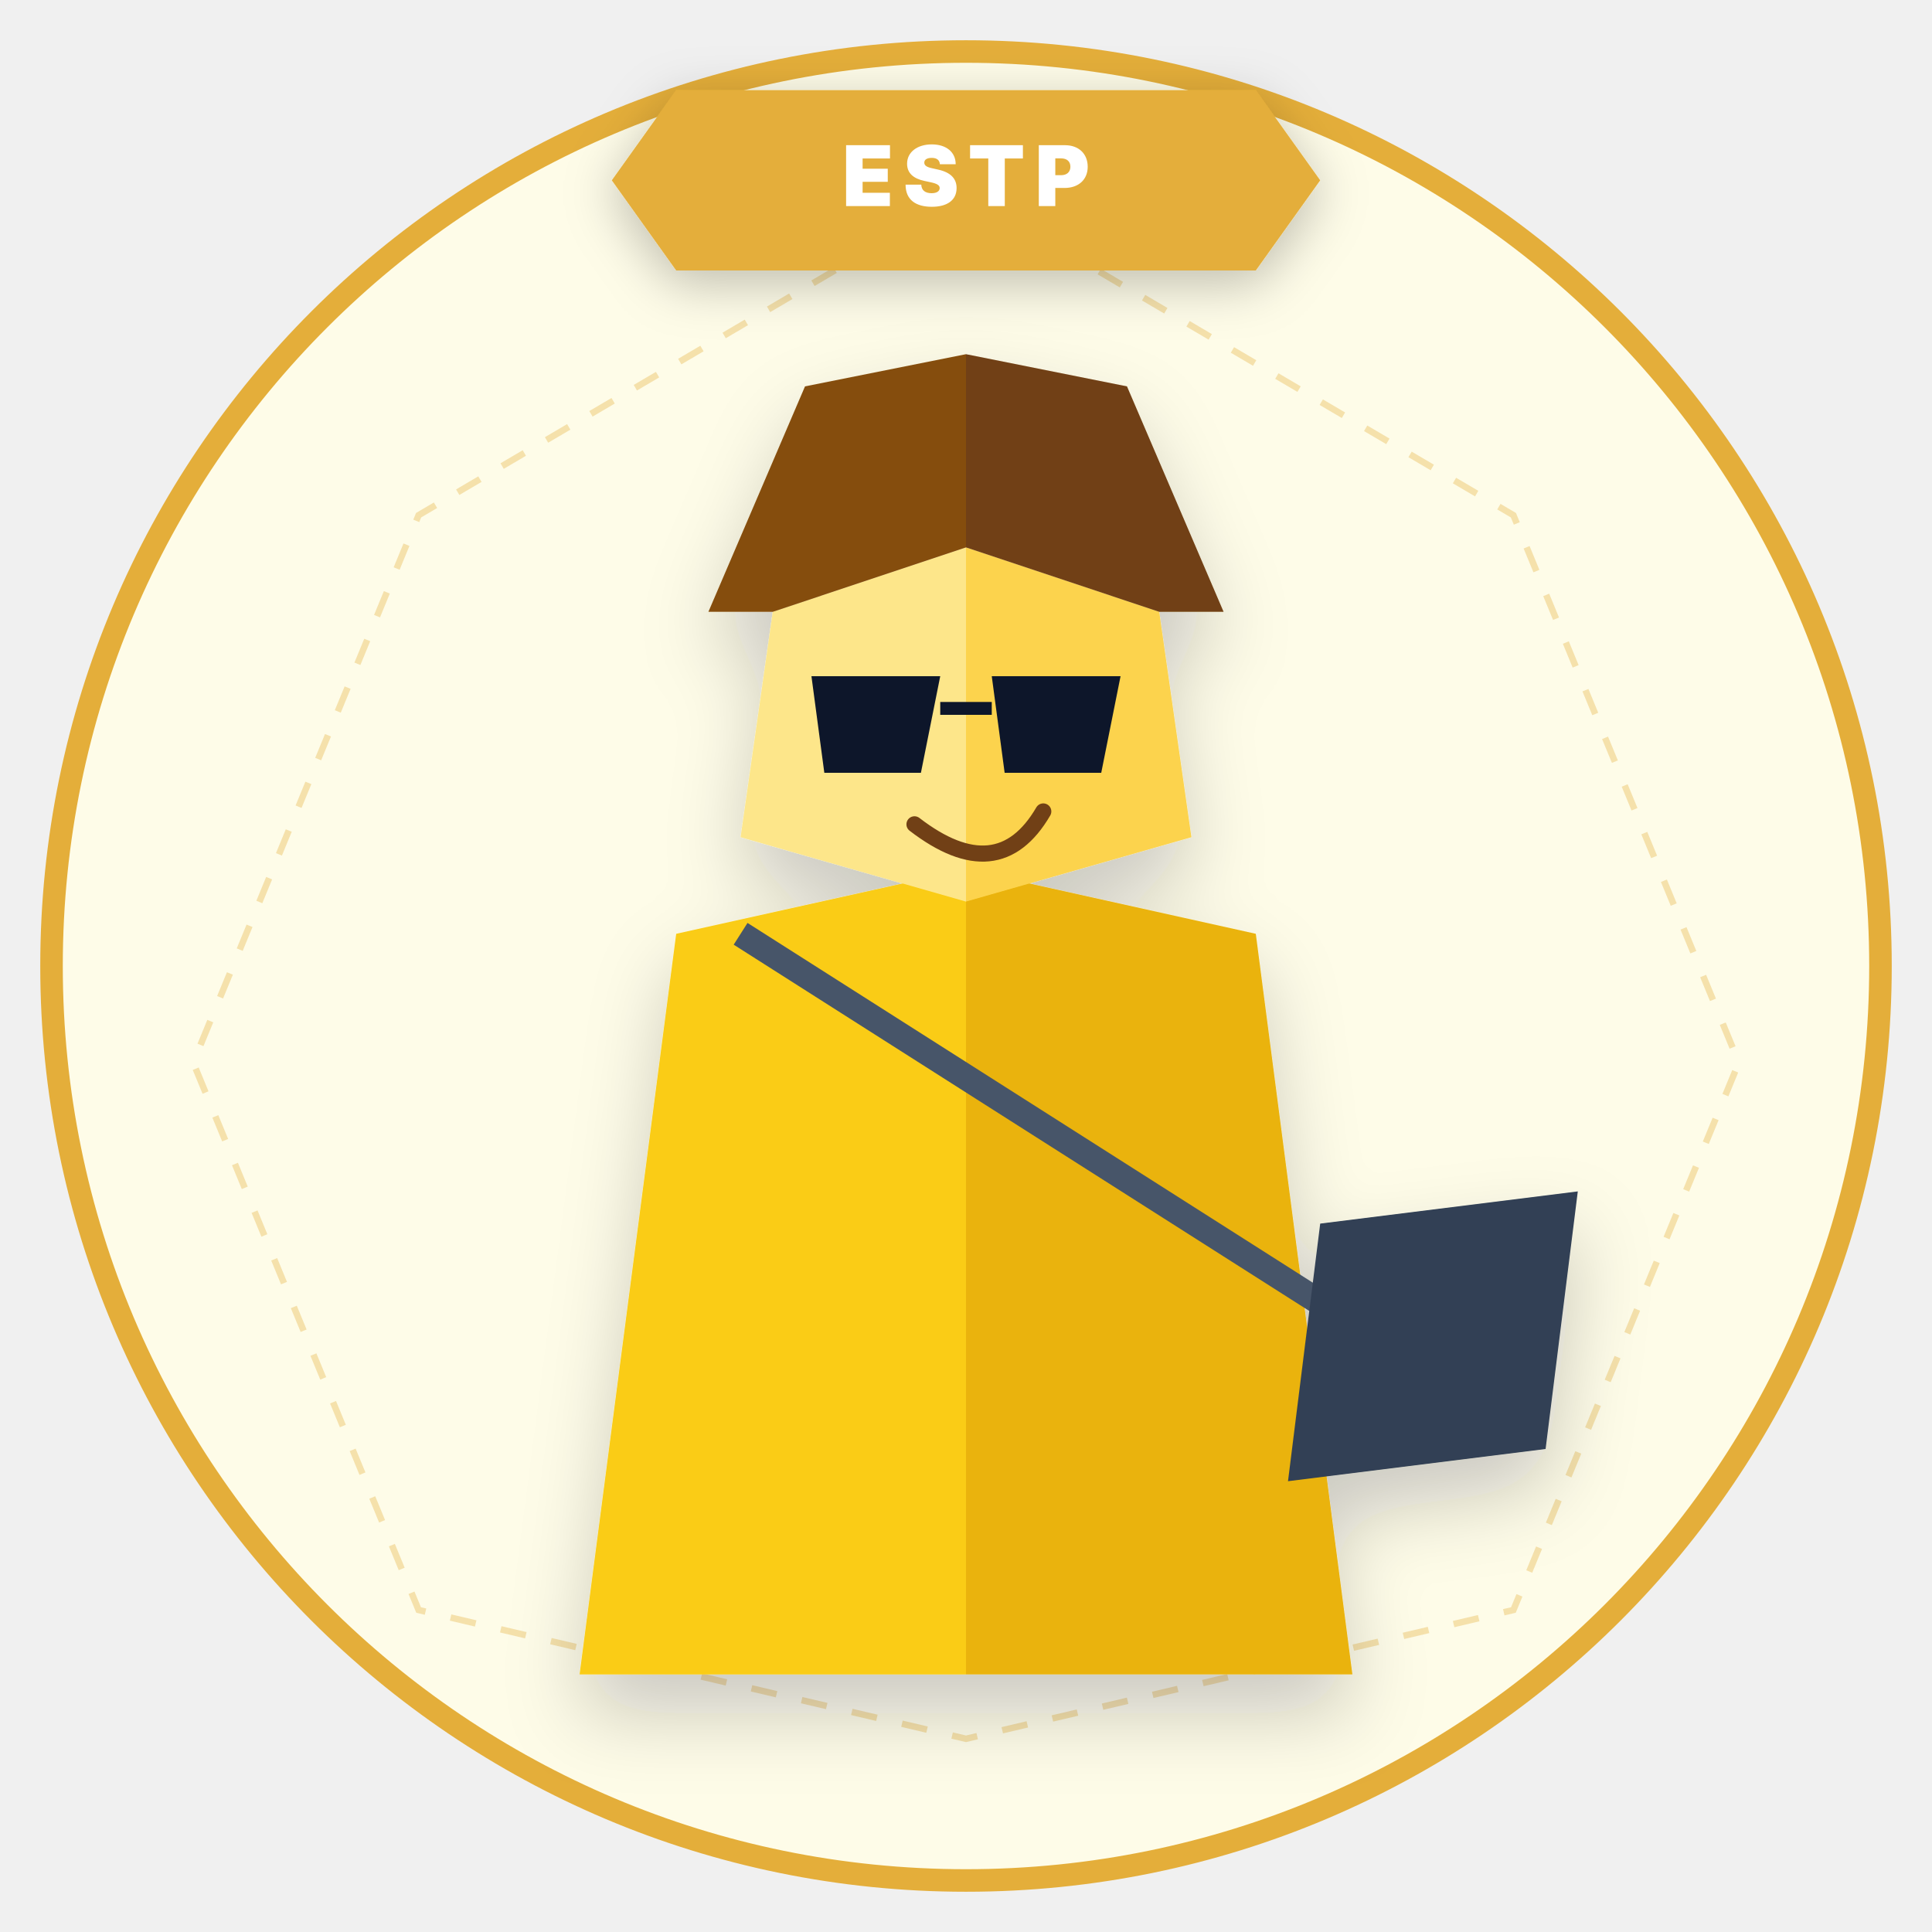
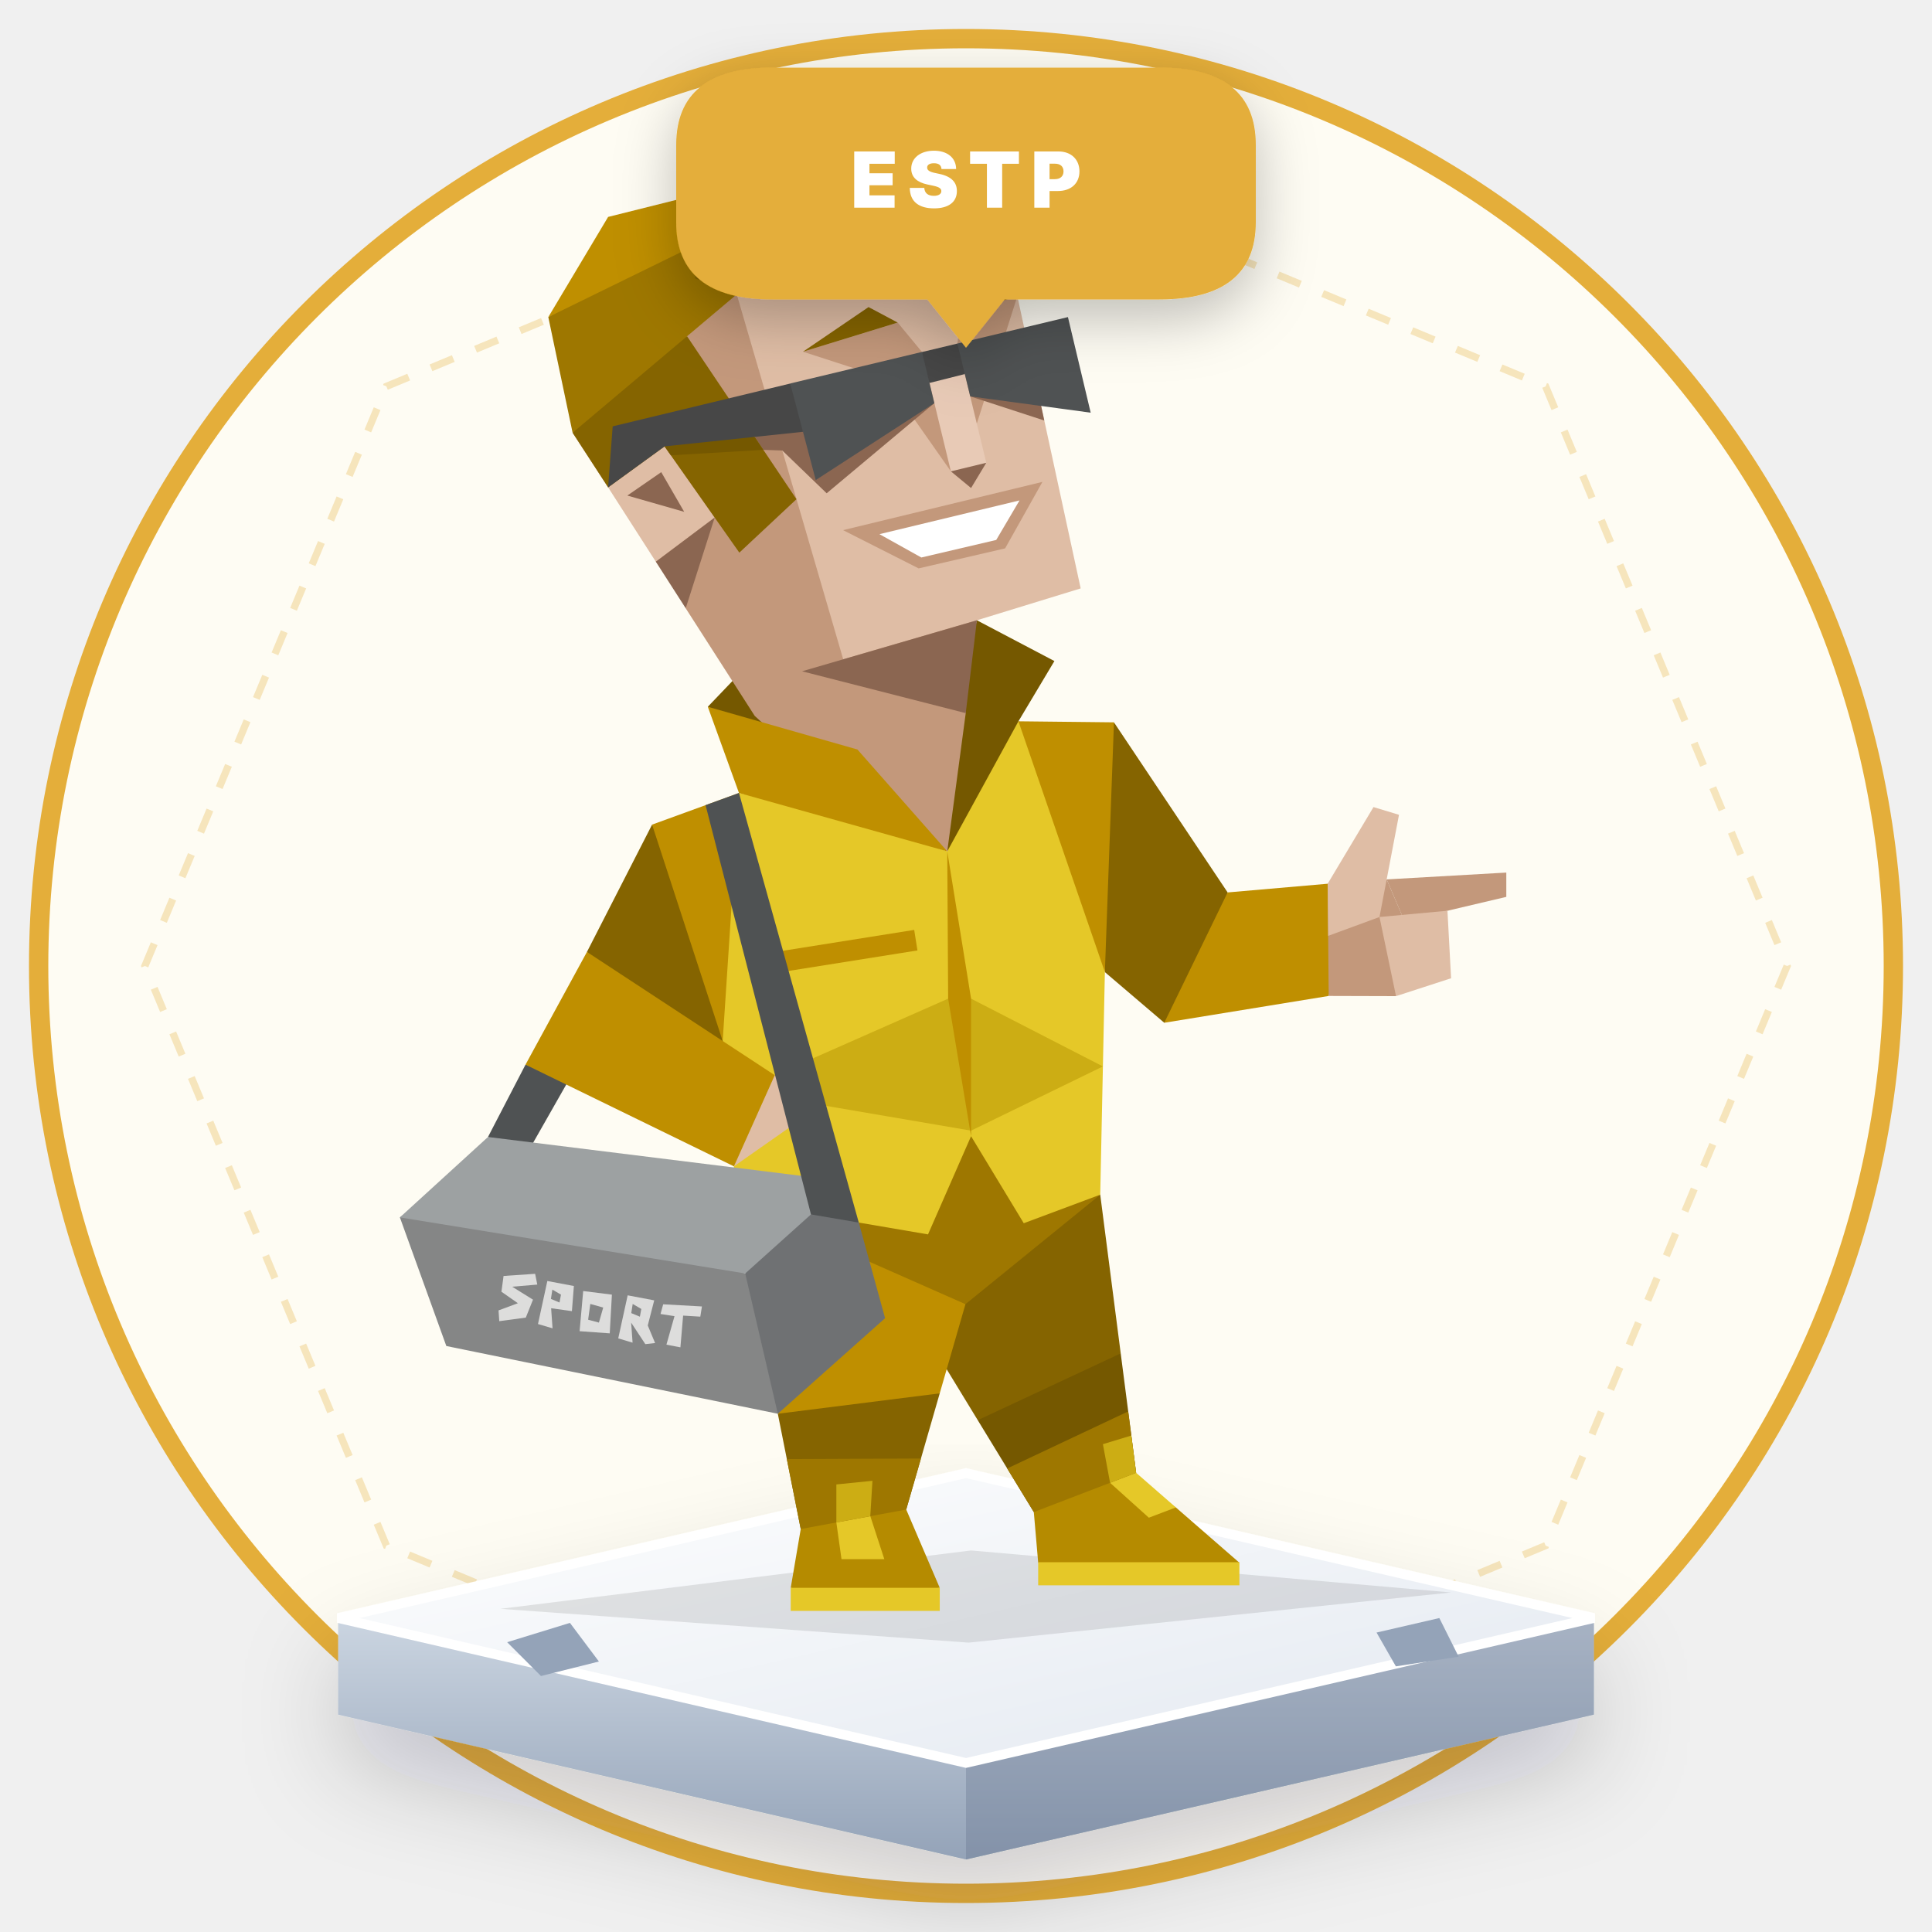
- <svg xmlns="http://www.w3.org/2000/svg" viewBox="0 0 300 300" width="100%" height="100%">
+ <svg xmlns="http://www.w3.org/2000/svg" viewBox="0 0 400 400" width="100%" height="100%">
  <defs>
-     <filter id="facetShadow_estp" x="-20%" y="-20%" width="140%" height="140%">
-       <feDropShadow dx="0" dy="6" stdDeviation="6" flood-color="#0f172a" flood-opacity="0.2" />
+     <style>
+       .cls-1,.cls-11,.cls-12,.cls-13,.cls-14,.cls-15,.cls-16,.cls-17,.cls-18,.cls-19,.cls-2,.cls-20,.cls-21,.cls-3,.cls-4,.cls-5,.cls-6,.cls-7,.cls-9{fill-rule:evenodd;}.cls-1{opacity:0.1;}.cls-2{fill:#4f5253;}.cls-3{fill:#856400;}.cls-10,.cls-4{fill:#bf8f00;}.cls-5{fill:#755800;}.cls-6{fill:#b58b00;}.cls-7,.cls-8{fill:#e5c828;}.cls-9{fill:#9e7700;}.cls-11{fill:#dfbda5;}.cls-12{fill:#c3987b;}.cls-13{fill:#8b6651;}.cls-14{fill:#e8cab6;}.cls-15{fill:#fff;}.cls-16{fill:#474747;}.cls-17{fill:#ccad14;}.cls-18{fill:#858686;}.cls-19{fill:#9da1a2;}.cls-20{fill:#6f7173;}.cls-21{fill:#dddddc;}
+     </style>
+     <linearGradient id="pedestalTop_estp" x1="0" y1="0" x2="1" y2="1">
+       <stop offset="0%" stop-color="#ffffff" />
+       <stop offset="100%" stop-color="#e2e8f0" />
+     </linearGradient>
+     <linearGradient id="pedestalSide_estp" x1="0" y1="0" x2="0" y2="1">
+       <stop offset="0%" stop-color="#cbd5e1" />
+       <stop offset="100%" stop-color="#94a3b8" />
+     </linearGradient>
+     <filter id="shadow_estp" x="-20%" y="-20%" width="140%" height="140%">
+       <feDropShadow dx="0" dy="10" stdDeviation="10" flood-color="#0f172a" flood-opacity="0.18" />
    </filter>
  </defs>
-   <circle cx="150" cy="150" r="142" fill="#fefce8" stroke="#e4ae3a" stroke-width="3.5" />
-   <polygon points="150,30 235,80 270,165 235,250 150,270 65,250 30,165 65,80" fill="none" stroke="#e4ae3a" stroke-width="1" stroke-dasharray="4,4" opacity="0.35" />
-   <g filter="url(#facetShadow_estp)">
-     <polygon points="105,145 150,135 150,260 90,260" fill="#facc15" />
-     <polygon points="150,135 195,145 210,260 150,260" fill="#eab308" />
-     <polygon points="120,95 150,85 150,140 115,130" fill="#fde68a" />
-     <polygon points="150,85 180,95 185,130 150,140" fill="#fcd34d" />
-     <polygon points="110,95 125,60 150,55 150,85 120,95" fill="#854d0e" />
-     <polygon points="150,55 175,60 190,95 180,95 150,85" fill="#713f12" />
-     <polygon points="126,105 146,105 143,120 128,120" fill="#0f172a" />
-     <polygon points="154,105 174,105 171,120 156,120" fill="#0f172a" />
-     <line x1="146" y1="110" x2="154" y2="110" stroke="#0f172a" stroke-width="2" />
-     <path d="M142 128 Q155 138 162 126" fill="none" stroke="#713f12" stroke-width="2.5" stroke-linecap="round" />
-     <line x1="115" y1="145" x2="225" y2="215" stroke="#475569" stroke-width="4" />
-     <polygon points="205,190 245,185 240,225 200,230" fill="#334155" />
+   <circle cx="200" cy="200" r="192" fill="#fefcf3" stroke="#e4ae3a" stroke-width="4" />
+   <polygon points="200,30 320,80 370,200 320,320 200,370 80,320 30,200 80,80" fill="none" stroke="#e4ae3a" stroke-width="1.5" stroke-dasharray="5,5" opacity="0.3" />
+   <g filter="url(#shadow_estp)">
+     <polygon points="70,335 200,365 330,335 330,355 200,385 70,355" fill="url(#pedestalSide_estp)" />
+     <polygon points="200,365 330,335 330,355 200,385" fill="#64748b" opacity="0.35" />
+     <polygon points="200,305 330,335 200,365 70,335" fill="url(#pedestalTop_estp)" stroke="#ffffff" stroke-width="2" />
+     <polygon points="105,340 118,336 124,344 112,347" fill="#94a3b8" />
+     <polygon points="285,338 298,335 302,343 289,345" fill="#94a3b8" />
+   </g>
+   <g transform="translate(40, 20) scale(0.8)">
+     <polygon class="cls-1" points="325.54 387.13 201.31 376.26 79.54 391.36 200.67 400.11 325.54 387.13" />
+     <polygon class="cls-2" points="76.29 269.25 86 250.53 97.92 253.26 85.86 274.46 76.29 269.25" />
+     <polygon class="cls-3" points="118.76 188.41 151.3 244.41 126.22 252.94 101.9 221.36 118.76 188.41" />
+     <polygon class="cls-3" points="238.29 161.94 267.71 205.96 263.38 227.01 251.31 239.69 235.94 226.58 232.27 189.37 238.29 161.94" />
+     <polygon class="cls-4" points="267.71 205.96 293.6 203.71 297.61 216.91 293.87 232.75 251.31 239.69 267.71 205.96" />
+     <polygon class="cls-3" points="234.74 284.18 240.04 325.25 226.88 346.52 203.04 342.54 179.79 304.42 234.74 284.18" />
+     <polygon class="cls-5" points="203.04 342.54 240.04 325.25 244.03 356.16 231.82 367.78 217.55 366.32 203.04 342.54" />
+     <polygon class="cls-6" points="244.72 359.17 254.31 365.12 270.72 379.4 240.87 381.62 218.68 379.4 217.55 366.32 238.29 354.14 244.72 359.17" />
+     <polygon class="cls-7" points="237.29 358.75 247.32 367.78 254.31 365.12 244.03 356.16 240.04 354.14 237.29 358.75" />
+     <polygon class="cls-4" points="199.86 312.52 193.2 335.6 172.25 346.52 151.3 340.88 139.34 285.78 183.53 298.73 199.86 312.52" />
+     <polygon class="cls-3" points="151.3 340.88 193.2 335.6 184.53 365.67 170.62 372.68 157.23 370.71 151.3 340.88" />
+     <polygon class="cls-6" points="184.53 365.67 193.2 385.92 171.9 388.91 154.64 385.92 157.23 370.71 166.43 364.8 170.99 363.62 175.46 363.62 184.53 365.67" />
+     <rect class="cls-8" x="154.64" y="385.92" width="38.57" height="5.98" />
+     <polygon class="cls-7" points="166.43 368.89 167.78 378.5 178.86 378.5 175.22 367.33 170.99 366.32 166.43 368.89" />
+     <rect class="cls-8" x="218.68" y="379.3" width="52.08" height="5.98" />
+     <polygon class="cls-9" points="234.74 284.18 199.86 312.52 139.34 285.78 181.31 279.96 201.31 267.61 213.57 276.83 234.74 284.18" />
+     <polygon class="cls-7" points="228.46 168.28 213.57 161.67 203.36 175.68 195.15 195.33 168.06 186.12 141.25 180.22 128.72 194.12 137.03 244.41 141.25 257.35 139.34 285.78 190.17 294.46 201.31 269.05 214.95 291.57 234.74 284.18 235.94 226.58 228.46 168.28" />
+     <polygon class="cls-5" points="133.18 157.91 143.3 147.33 144.85 157.01 150.97 167.24 133.18 157.91" />
+     <polygon class="cls-5" points="202.82 135.53 222.88 146.08 213.57 161.67 195.15 195.33 196.14 161.1 202.82 135.53" />
+     <polygon class="cls-4" points="137.03 244.41 141.25 180.22 118.76 188.41 137.03 244.41" />
+     <polygon class="cls-4" points="238.29 161.94 235.94 226.58 213.57 161.67 238.29 161.94" />
+     <rect class="cls-10" x="148.28" y="218.67" width="38.99" height="5.38" transform="translate(-32.71 29.13) rotate(-9.04)" />
+     <polygon class="cls-11" points="134.01 51.88 192.21 45.75 210.12 37.03 229.68 127.28 202.82 135.53 199.14 147.19 195.38 154.84 170.77 168.28 150.51 155.5 119.73 120.37 107.38 101.13 103.93 81.37 134.01 51.88" />
+     <polygon class="cls-12" points="140.67 51.18 168.22 145.62 202.82 135.53 199.64 147.63 199.93 159.56 195.15 195.33 164.1 177.44 145.32 160.27 127.46 132.43 126.82 124.53 119.73 120.37 134.96 108.94 121.99 90.52 107.38 101.13 98.19 86.99 126.16 59.57 134.01 51.88 140.67 51.18" />
+     <polygon class="cls-12" points="196.09 96.99 179.22 72.96 157.81 66.02 182.32 58.48 188.61 66.1 197.53 82.17 196.09 96.99" />
+     <polygon class="cls-12" points="197.78 63.91 198.76 56.12 213.29 51.65 201.9 87.46 197.78 63.91" />
+     <polygon class="cls-13" points="134.96 108.94 119.73 120.37 127.46 132.42 134.96 108.94" />
+     <polygon class="cls-13" points="191.81 79.33 163.94 102.66 152.46 91.59 147.55 91.42 145.3 88.07 157.81 82.09 191.81 79.33" />
+     <polygon class="cls-13" points="201.09 77.58 220.26 83.83 219.45 80.07 215.71 73.36 201.09 77.58" />
+     <polygon class="cls-3" points="127.81 62.02 156.13 104.19 141.34 118.02 121.99 90.52 107.38 101.13 98.19 86.99 112.95 69.11 127.81 62.02" />
+     <polygon class="cls-14" points="197.78 63.91 188.61 66.1 196.09 96.99 205.25 94.77 197.78 63.91" />
+     <polygon class="cls-13" points="127.07 107.46 121.13 97.19 112.35 103.25 127.07 107.46" />
+     <polygon class="cls-3" points="157.81 66.02 174.78 54.47 182.32 58.48 157.81 66.02" />
+     <polygon class="cls-3" points="198.76 56.12 206.03 48.52 213.29 51.65 198.76 56.12" />
+     <polygon class="cls-12" points="219.78 99.71 168.18 112.2 187.74 122.1 210.12 116.92 219.78 99.71" />
+     <polygon class="cls-15" points="213.85 104.51 177.6 113.24 188.44 119.28 207.82 114.74 213.85 104.51" />
+     <polygon class="cls-13" points="205.25 94.77 201.31 101.3 196.09 96.99 205.25 94.77" />
+     <polygon class="cls-5" points="147.55 91.42 123.62 92.83 121.99 90.52 134.77 86.99 145.36 88.15 147.55 91.42" />
+     <polygon class="cls-13" points="202.82 135.53 157.57 148.73 199.93 159.56 202.82 135.53" />
+     <polygon class="cls-4" points="192.21 9.94 107.38 31.14 91.9 57.06 145.32 37.03 192.21 9.94" />
+     <polygon class="cls-9" points="140.67 51.18 98.19 86.99 91.9 57.06 129.92 38.45 140.67 51.18" />
+     <polygon class="cls-3" points="140.67 51.18 129.92 47.05 129.92 38.45 192.21 9.94 194.19 28.25 192.21 45.75 140.67 51.18" />
+     <polygon class="cls-4" points="192.21 9.94 232.98 0.11 210.12 37.03 192.21 45.75 192.21 9.94" />
+     <polygon class="cls-16" points="154.51 74.26 108.56 85.34 107.38 101.13 121.99 90.52 157.81 86.75 157.39 79.79 154.51 74.26" />
+     <polygon class="cls-16" points="197.78 63.91 188.61 66.1 188.13 70.01 190.55 74.11 199.69 71.81 200.68 68.47 197.78 63.91" />
+     <path class="cls-2" d="M226.38,57.06l5.89,24.74-31.18-4.22-3.31-13.67,28.6-6.85ZM191.81,79.34l-30.7,19.9-6.6-25,34.1-8.16Z" />
+     <polygon class="cls-4" points="171.9 168.97 133.18 157.91 141.25 180.22 195.15 195.33 171.9 168.97" />
+     <polygon class="cls-17" points="141.25 257.35 195.38 233.45 201.31 233.45 235.43 250.99 201.31 267.61 141.25 257.35" />
+     <polygon class="cls-4" points="195.15 195.33 195.38 233.45 201.31 269.05 201.31 233.45 195.15 195.33" />
+     <polygon class="cls-4" points="101.9 221.36 150.51 253.26 148.1 267.61 139.94 276.85 86 250.53 101.9 221.36" />
+     <polygon class="cls-11" points="150.51 253.26 162.58 260.99 139.94 276.85 150.51 253.26" />
+     <polygon class="cls-9" points="153.63 352.61 188.34 352.46 184.53 365.67 157.23 370.71 153.63 352.61" />
+     <polygon class="cls-17" points="166.45 369.01 166.45 359.17 175.79 358.23 175.23 367.38 166.45 369.01" />
+     <polygon class="cls-9" points="210.66 355.04 241.98 340.27 244.03 356.16 217.55 366.32 210.66 355.04" />
+     <polygon class="cls-17" points="237.29 358.75 235.43 348.75 242.78 346.52 244.03 356.16 237.29 358.75" />
+     <polygon class="cls-12" points="293.6 203.71 308.87 202.59 314.45 215.64 311.29 232.8 293.87 232.75 293.6 203.71" />
+     <polygon class="cls-11" points="293.6 203.71 305.46 183.87 312.06 185.87 307.01 212.32 293.73 217.2 293.6 203.71" />
+     <polygon class="cls-12" points="308.87 202.59 339.83 200.82 339.83 207.11 313.45 213.33 308.87 202.59" />
+     <polygon class="cls-11" points="324.6 210.7 325.54 228.17 311.29 232.8 307.01 212.32 324.6 210.7" />
+     <polygon class="cls-18" points="71.47 276.83 142.86 304.57 156.13 316.15 151.3 340.88 65.51 323.35 53.49 290.06 71.47 276.83" />
+     <polygon class="cls-19" points="142.86 304.57 53.49 290.06 76.29 269.25 169.34 280.79 162.06 297.47 142.86 304.57" />
+     <polygon class="cls-20" points="167.05 284.34 159.88 289.29 142.86 304.57 151.3 340.88 179.06 316.15 172.26 291.4 167.05 284.34" />
+     <polygon class="cls-2" points="141.25 180.22 172.25 291.4 159.88 289.29 132.6 183.37 141.25 180.22" />
+     <polygon class="cls-21" points="88.49 304.66 80.32 305.22 79.77 309.3 84.03 312.27 79.02 314.13 79.21 316.92 86.08 315.99 87.94 311.35 82.55 308 89.05 307.45 88.49 304.66" />
+     <path class="cls-21" d="M98.52,307.82l-6.87-1.3-2.42,11.14L93,318.77l-.37-5.2,5.38.75Zm-3.72,4.27-2.22-.93.37-2.41,2.23,1.3Z" />
+     <path class="cls-21" d="M108.36,310.05l-7.43-.93L100,319.51l7.8.56ZM105,317.29l-2.79-.75.56-4.08,3.34.93Z" />
+     <path class="cls-21" d="M119.54,322.58l-1.9-4.55,1.67-6.5-6.87-1.3L110,321.37l3.71,1.11-.37-5.19,3.67,5.57Zm-5.8-10.12,2.23,1.3-.37,2-2.23-.93Z" />
+     <polygon class="cls-21" points="121.63 312.55 131.66 313.11 131.24 315.75 126.79 315.48 126.09 323.69 122.47 323 124.56 315.62 120.94 315.06 121.63 312.55" />
  </g>
  <g transform="translate(0, -2)">
-     <polygon points="105,16 195,16 205,30 195,44 105,44 95,30" fill="#e4ae3a" filter="drop-shadow(0 2px 4px rgba(0,0,0,0.25))" />
-     <text x="150" y="34" font-family="'Plus Jakarta Sans', -apple-system, sans-serif" font-weight="900" font-size="13" fill="#ffffff" text-anchor="middle" letter-spacing="1.5">ESTP</text>
+     <path d="M140 32 Q140 16 160 16 L240 16 Q260 16 260 32 L260 48 Q260 64 240 64 L208 64 L200 74 L192 64 L160 64 Q140 64 140 48 Z" fill="#e4ae3a" filter="drop-shadow(0 4px 6px rgba(0,0,0,0.25))" />
+     <text x="200" y="45" font-family="'Plus Jakarta Sans', -apple-system, sans-serif" font-weight="900" font-size="16" fill="#ffffff" text-anchor="middle" letter-spacing="2">ESTP</text>
  </g>
</svg>
